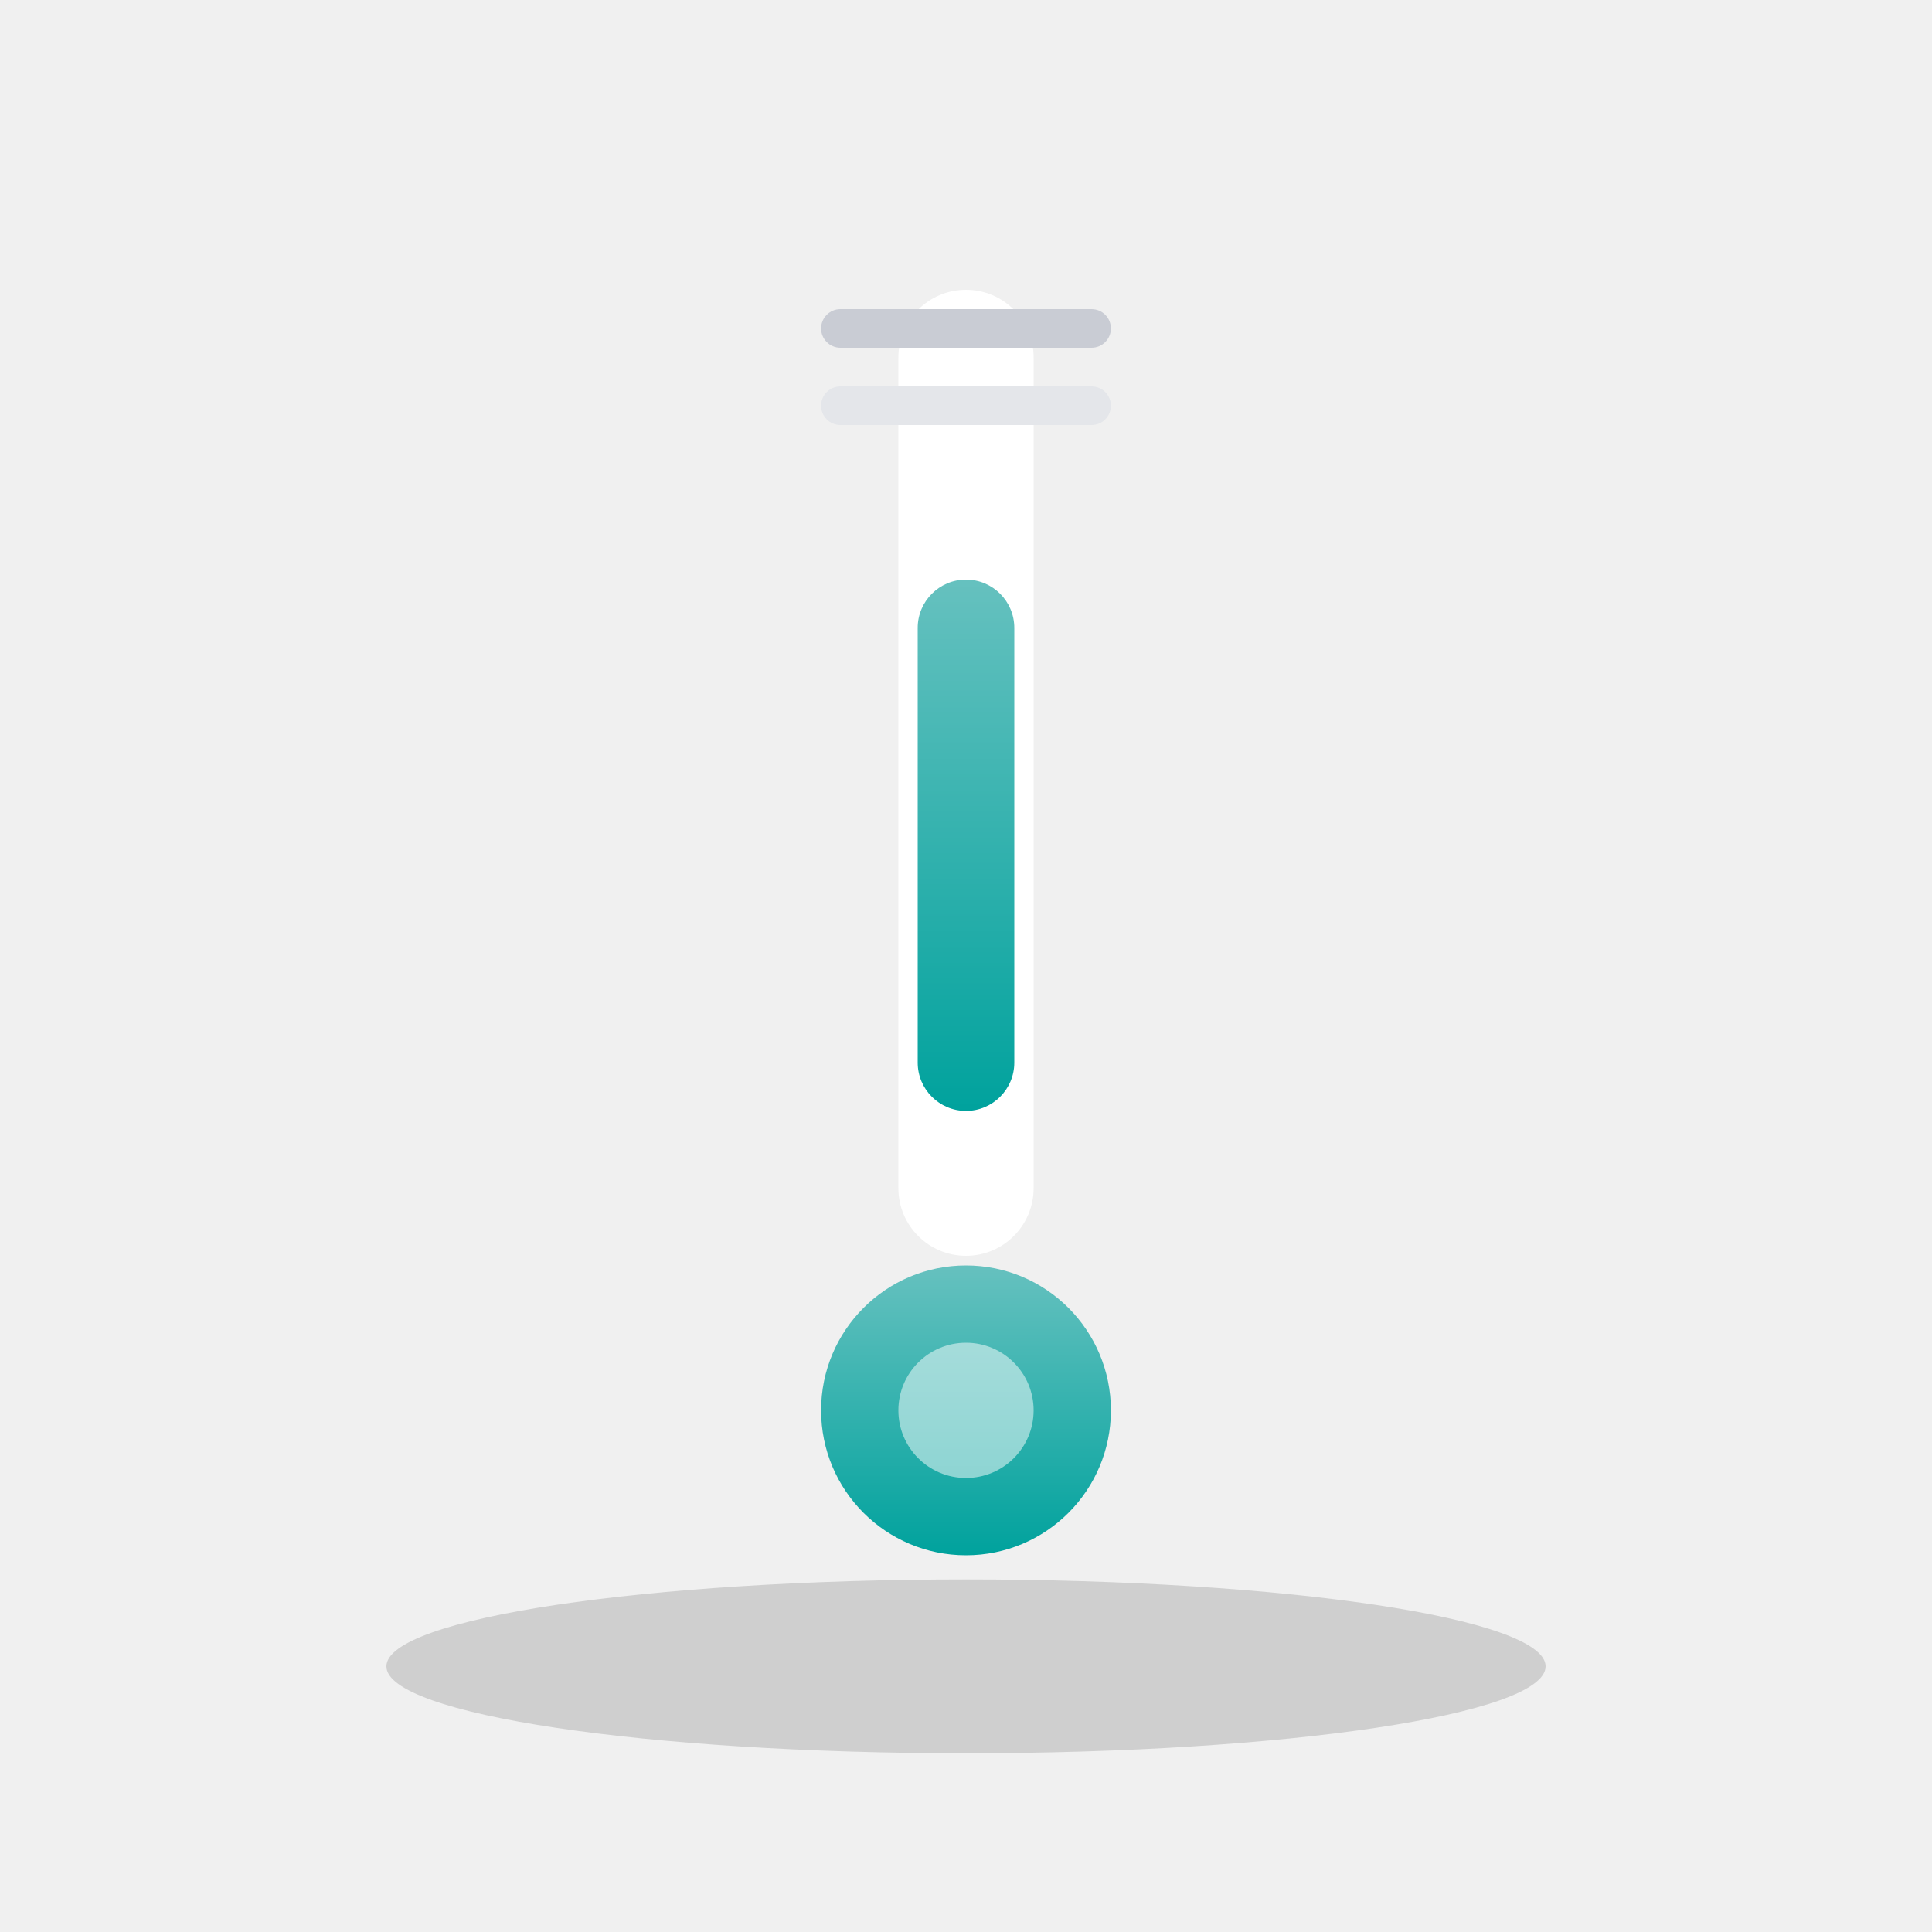
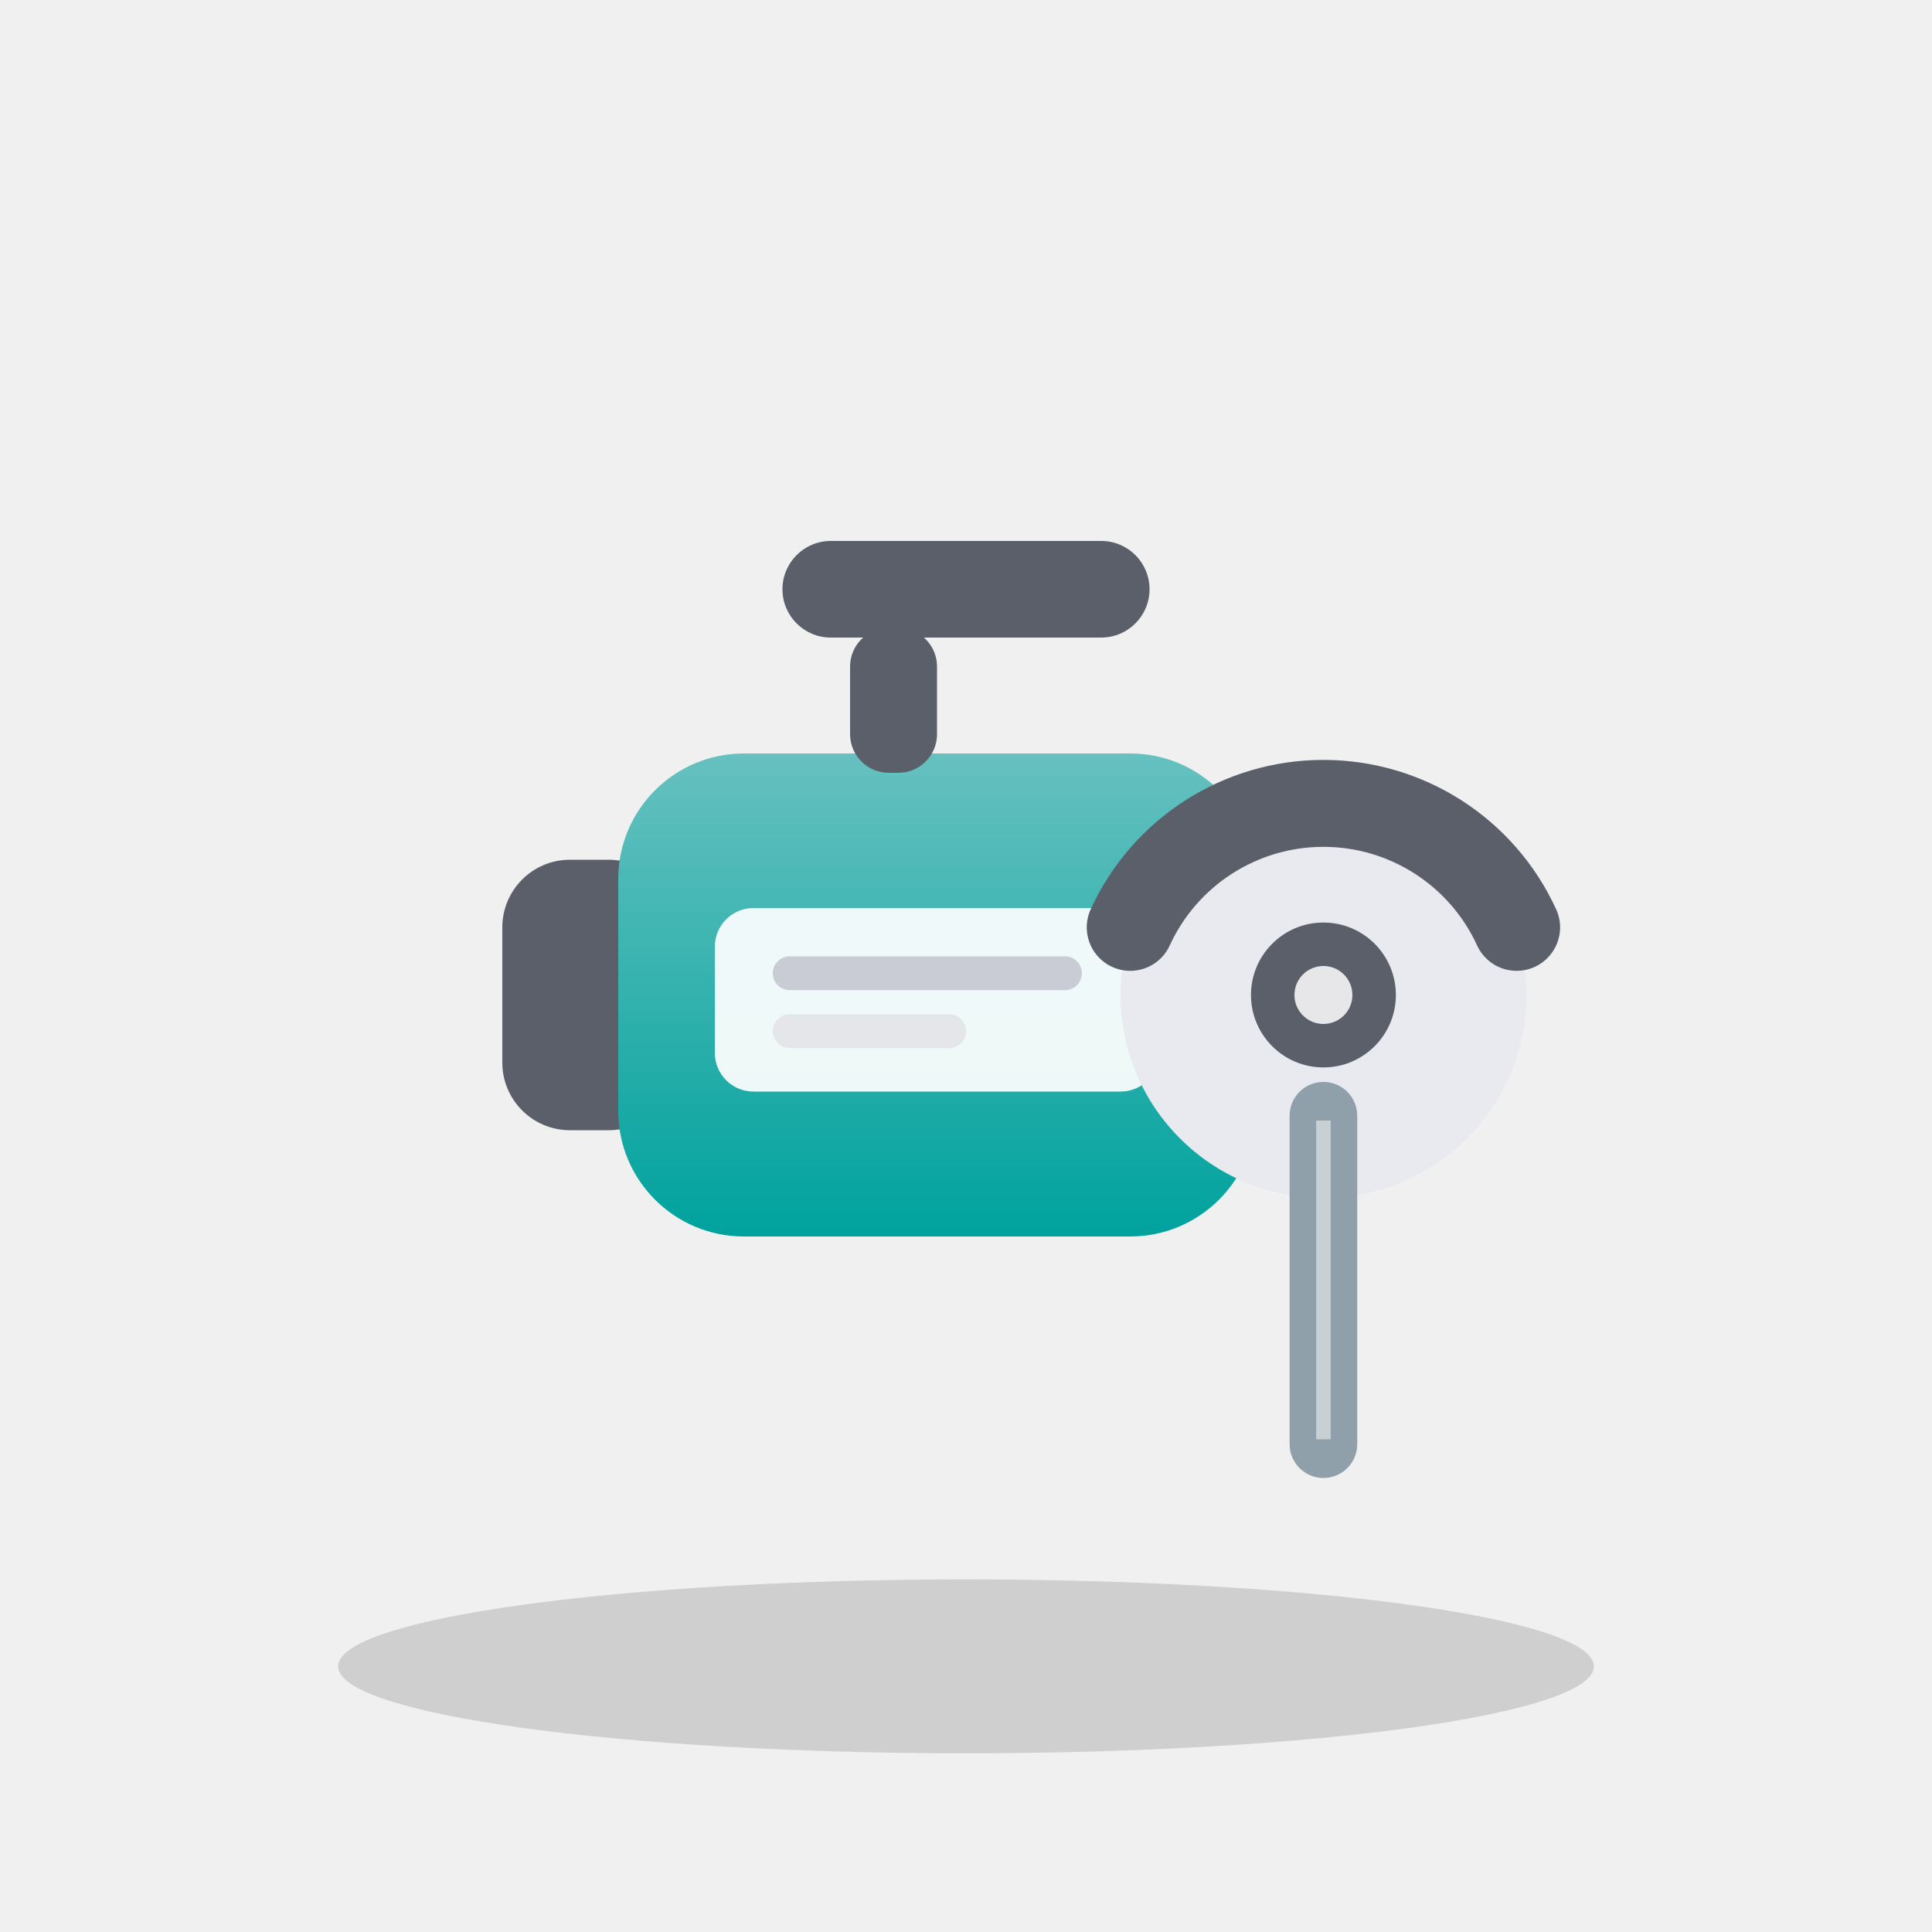
<svg xmlns="http://www.w3.org/2000/svg" viewBox="0 0 400 400" width="400" height="400">
  <defs>
-     <linearGradient id="g-therm-prod-10" x1="0" y1="0" x2="0" y2="1">
+     <linearGradient id="g-grinder-prod-10" x1="0" y1="0" x2="0" y2="1">
      <stop offset="0" stop-color="#66c1bf" />
      <stop offset="1" stop-color="#00a29d" />
    </linearGradient>
  </defs>
-   <ellipse cx="200" cy="345" rx="120" ry="18" fill="#000" opacity="0.14" />
-   <rect x="186" y="60" width="28" height="200" rx="14" fill="#ffffff" />
-   <rect x="190" y="120" width="20" height="110" rx="10" fill="url(#g-therm-prod-10)" />
-   <circle cx="200" cy="292" r="30" fill="url(#g-therm-prod-10)" />
-   <circle cx="200" cy="292" r="14" fill="#ffffff" opacity="0.5" />
-   <rect x="170" y="64" width="60" height="8" rx="4" fill="#c9ccd4" />
-   <rect x="170" y="80" width="60" height="8" rx="4" fill="#e4e6ea" />
+   <ellipse cx="200" cy="345" rx="130" ry="18" fill="#000" opacity="0.14" />
+   <rect x="104" y="178" width="36" height="56" rx="14" fill="#5b5f6a" />
+   <rect x="128" y="156" width="132" height="100" rx="26" fill="url(#g-grinder-prod-10)" />
+   <rect x="148" y="188" width="92" height="38" rx="8" fill="#ffffff" opacity="0.92" />
+   <rect x="160" y="198" width="64" height="7" rx="3.5" fill="#c9ccd4" />
+   <rect x="160" y="210" width="40" height="7" rx="3.5" fill="#e4e6ea" />
+   <rect x="176" y="130" width="18" height="30" rx="8" fill="#5b5f6a" />
+   <rect x="162" y="112" width="76" height="20" rx="10" fill="#5b5f6a" />
+   <circle cx="274" cy="206" r="42" fill="#e8eaef" />
+   <path d="M234 192 A44 44 0 0 1 314 192" stroke="#5b5f6a" stroke-width="18" fill="none" stroke-linecap="round" />
+   <circle cx="274" cy="206" r="15" fill="#5b5f6a" />
+   <circle cx="274" cy="206" r="6" fill="#ffffff" opacity="0.85" />
+   <rect x="267" y="224" width="14" height="82" rx="7" fill="#8fa0aa" />
+   <line x1="274" y1="232" x2="274" y2="298" stroke="#ffffff" stroke-width="3" opacity="0.5" />
</svg>
